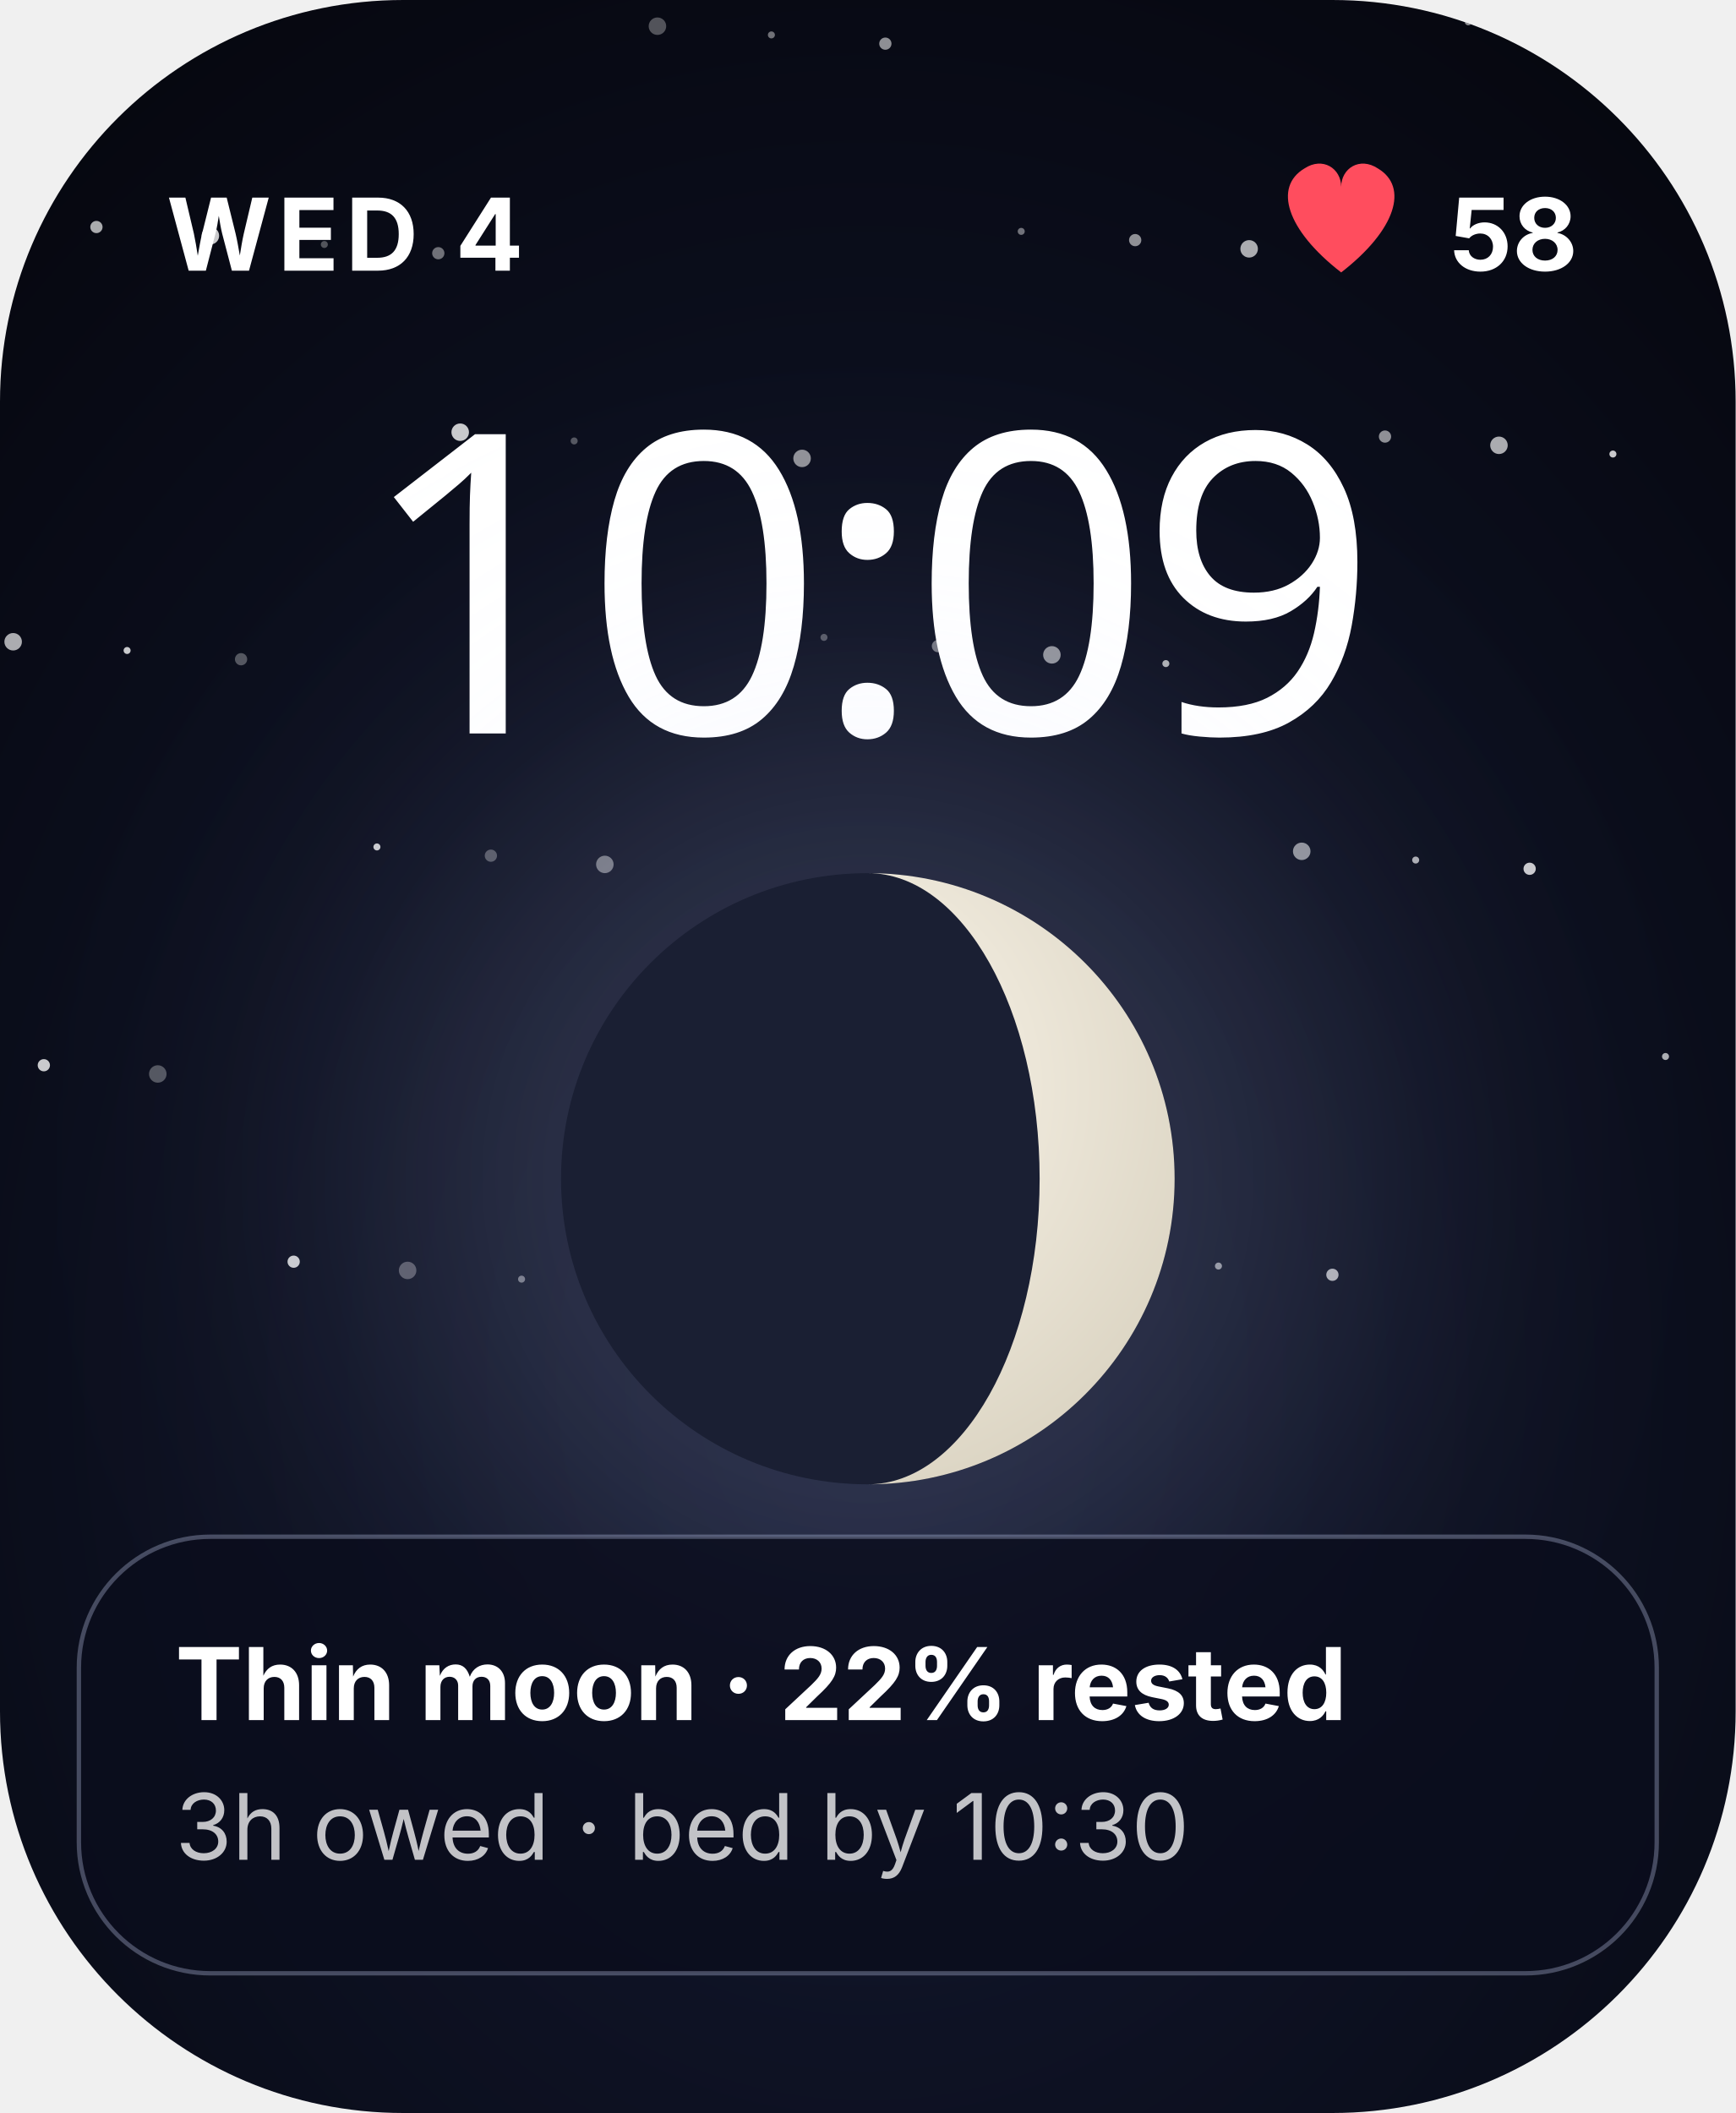
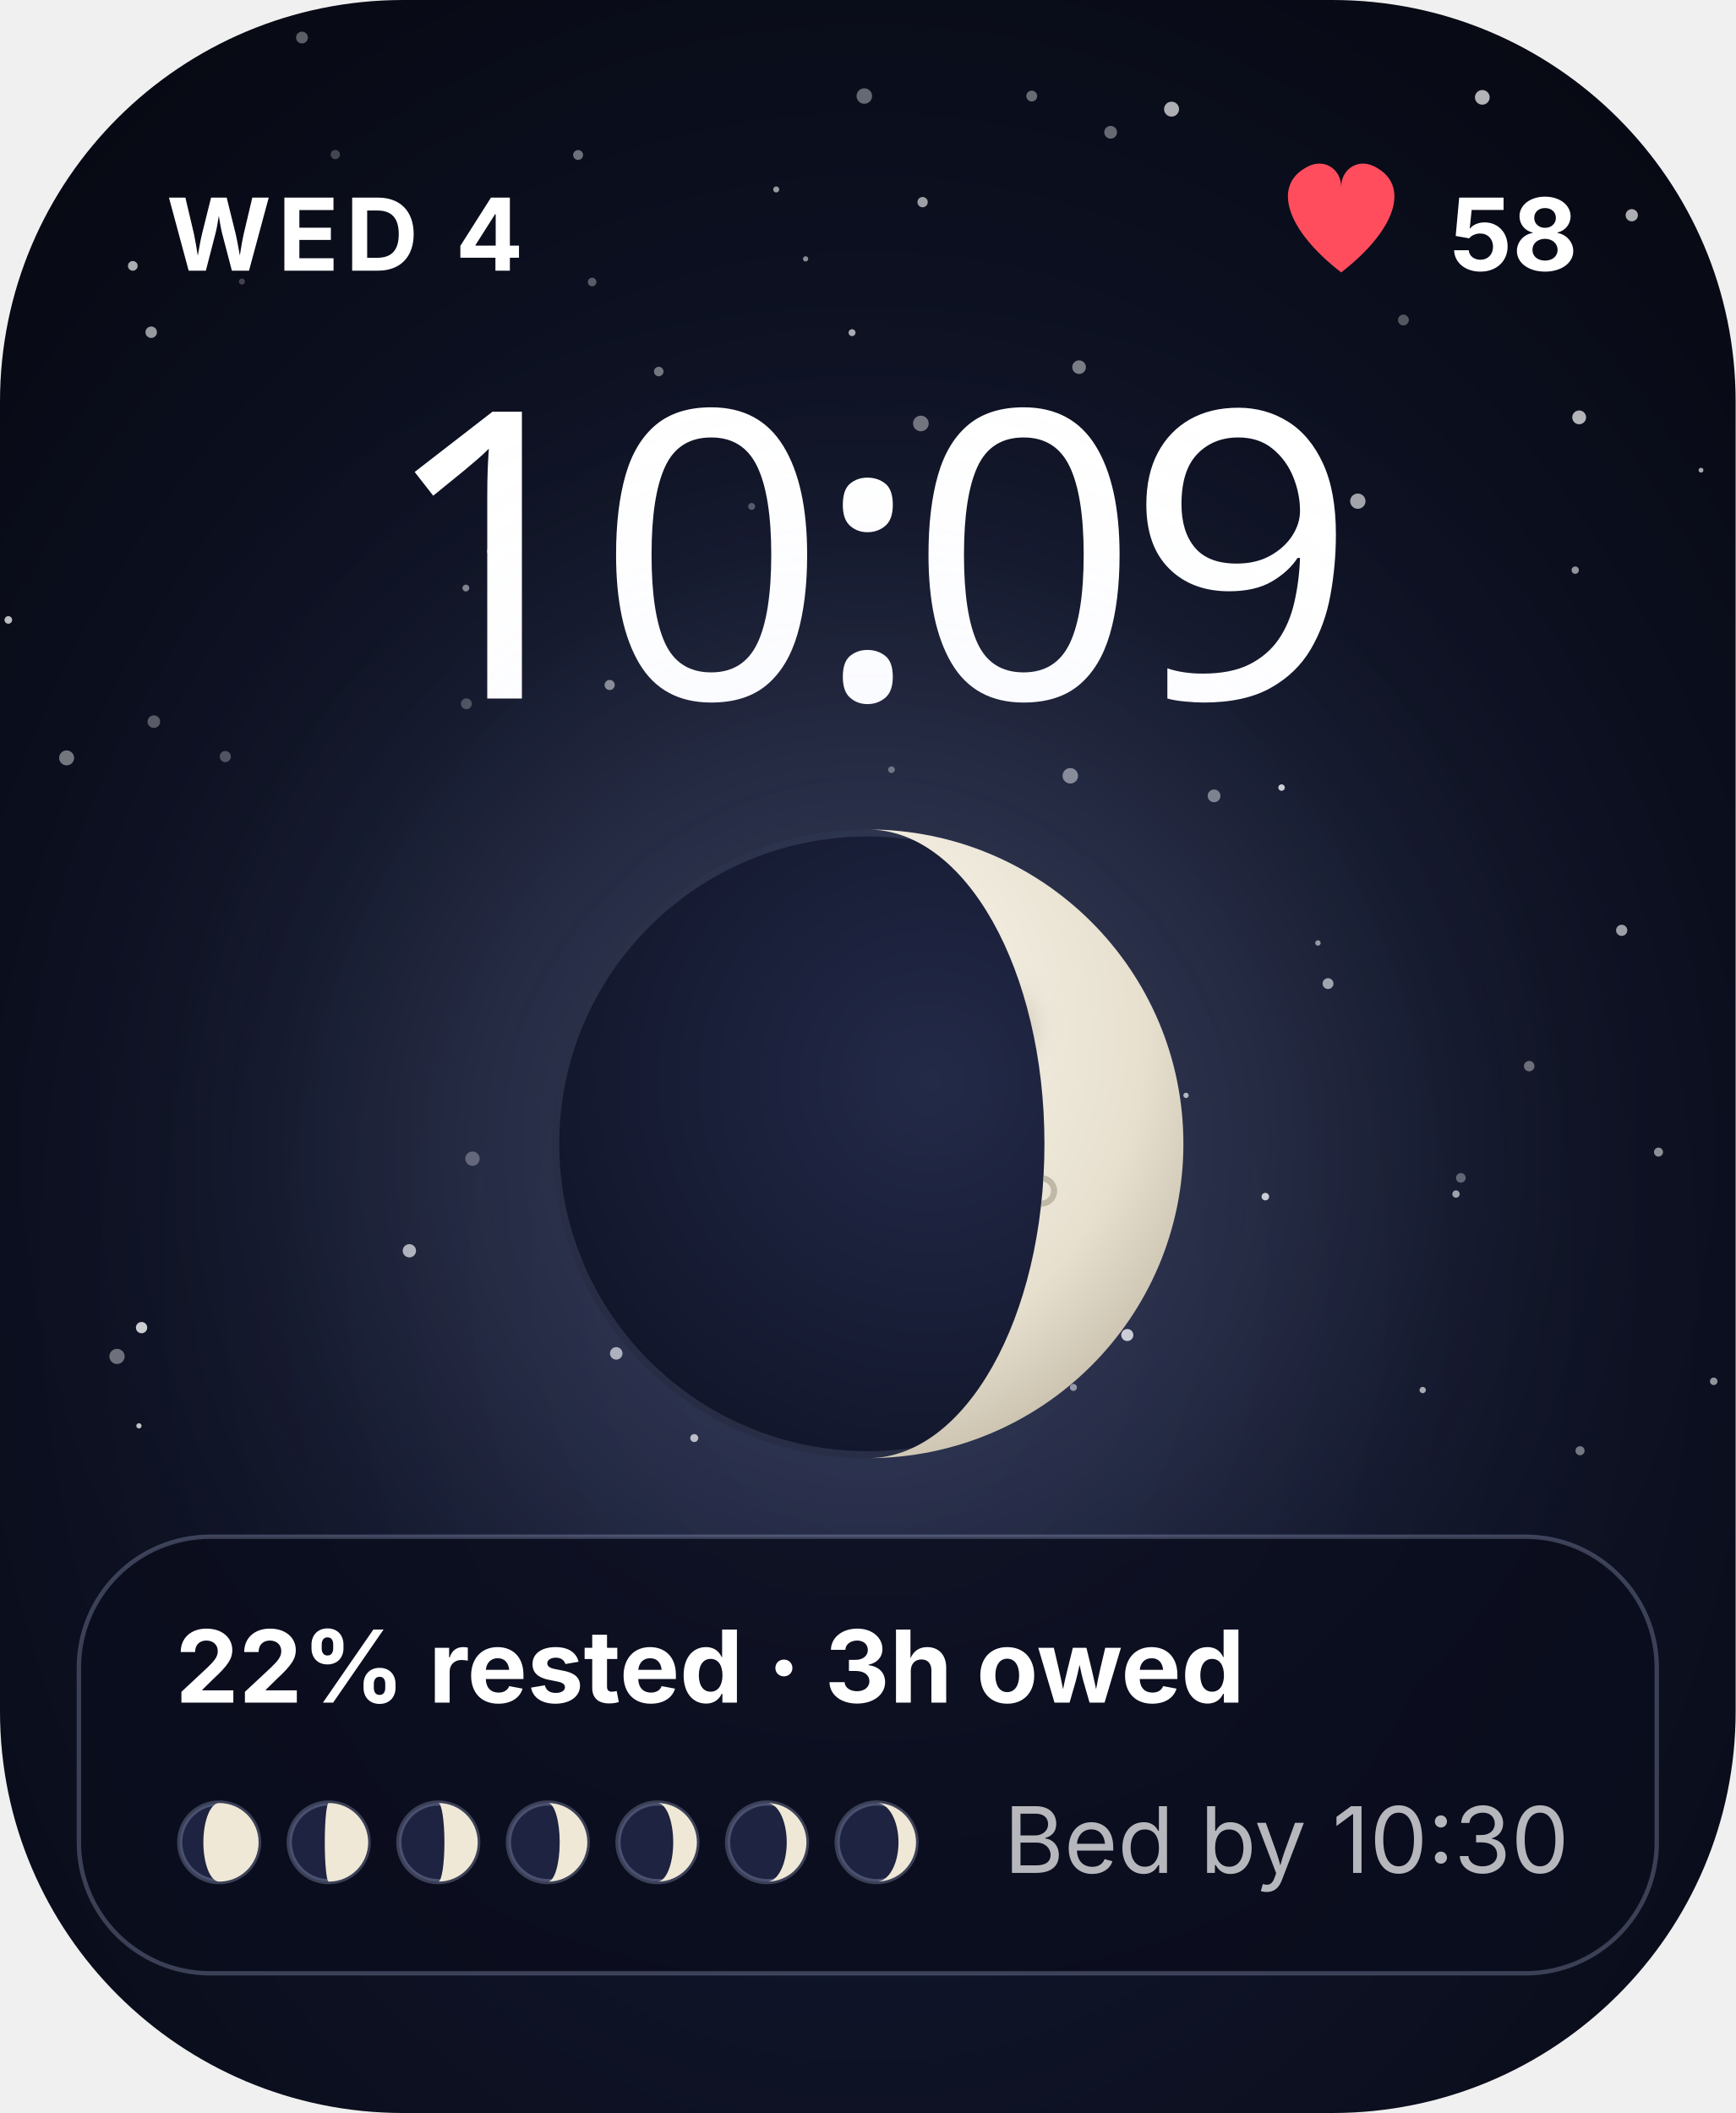
<svg xmlns="http://www.w3.org/2000/svg" width="368" height="448" preserveAspectRatio="none" viewBox="0 0 396 484">
  <defs>
    <clipPath id="restmoonaltc">
      <rect width="396" height="484" rx="92" />
    </clipPath>
    <filter id="restmoonaltb" x="-60%" y="-60%" width="220%" height="220%">
      <feGaussianBlur stdDeviation="40" />
    </filter>
    <filter id="restmoonalts" x="-60%" y="-60%" width="220%" height="220%">
      <feGaussianBlur stdDeviation="6" />
    </filter>
  </defs>
  <g clip-path="url(#restmoonaltc)">
    <defs>
-       <radialGradient id="restmoonaltbg" cx=".5" cy=".65" r=".8">
-         <stop offset="0" stop-color="#141a33" />
-         <stop offset="1" stop-color="#05060d" />
+       <radialGradient id="restmoonaltbg" cx=".5" cy=".6" r=".85">
+         <stop offset="0" stop-color="#161d3a" />
+         <stop offset="1" stop-color="#04050b" />
      </radialGradient>
    </defs>
    <rect width="396" height="484" fill="url(#restmoonaltbg)" />
-     <circle cx="17" cy="11" r="0.8" fill="#fff" opacity="0.3" />
-     <circle cx="100" cy="58" r="1.4" fill="#fff" opacity="0.42" />
-     <circle cx="183" cy="105" r="2" fill="#fff" opacity="0.54" />
-     <circle cx="266" cy="152" r="0.8" fill="#fff" opacity="0.66" />
-     <circle cx="349" cy="199" r="1.4" fill="#fff" opacity="0.78" />
-     <circle cx="36" cy="246" r="2" fill="#fff" opacity="0.3" />
-     <circle cx="119" cy="293" r="0.8" fill="#fff" opacity="0.42" />
-     <circle cx="202" cy="10" r="1.4" fill="#fff" opacity="0.54" />
-     <circle cx="285" cy="57" r="2" fill="#fff" opacity="0.66" />
-     <circle cx="368" cy="104" r="0.8" fill="#fff" opacity="0.78" />
-     <circle cx="55" cy="151" r="1.4" fill="#fff" opacity="0.3" />
-     <circle cx="138" cy="198" r="2" fill="#fff" opacity="0.42" />
-     <circle cx="221" cy="245" r="0.8" fill="#fff" opacity="0.54" />
-     <circle cx="304" cy="292" r="1.4" fill="#fff" opacity="0.66" />
-     <circle cx="387" cy="9" r="2" fill="#fff" opacity="0.78" />
-     <circle cx="74" cy="56" r="0.8" fill="#fff" opacity="0.3" />
-     <circle cx="157" cy="103" r="1.4" fill="#fff" opacity="0.42" />
-     <circle cx="240" cy="150" r="2" fill="#fff" opacity="0.54" />
-     <circle cx="323" cy="197" r="0.8" fill="#fff" opacity="0.66" />
-     <circle cx="10" cy="244" r="1.4" fill="#fff" opacity="0.78" />
-     <circle cx="93" cy="291" r="2" fill="#fff" opacity="0.3" />
-     <circle cx="176" cy="8" r="0.8" fill="#fff" opacity="0.42" />
-     <circle cx="259" cy="55" r="1.4" fill="#fff" opacity="0.54" />
-     <circle cx="342" cy="102" r="2" fill="#fff" opacity="0.66" />
-     <circle cx="29" cy="149" r="0.8" fill="#fff" opacity="0.78" />
-     <circle cx="112" cy="196" r="1.4" fill="#fff" opacity="0.3" />
-     <circle cx="195" cy="243" r="2" fill="#fff" opacity="0.42" />
-     <circle cx="278" cy="290" r="0.8" fill="#fff" opacity="0.54" />
-     <circle cx="361" cy="7" r="1.4" fill="#fff" opacity="0.66" />
-     <circle cx="48" cy="54" r="2" fill="#fff" opacity="0.78" />
-     <circle cx="131" cy="101" r="0.8" fill="#fff" opacity="0.3" />
-     <circle cx="214" cy="148" r="1.4" fill="#fff" opacity="0.42" />
-     <circle cx="297" cy="195" r="2" fill="#fff" opacity="0.54" />
-     <circle cx="380" cy="242" r="0.8" fill="#fff" opacity="0.66" />
-     <circle cx="67" cy="289" r="1.4" fill="#fff" opacity="0.78" />
-     <circle cx="150" cy="6" r="2" fill="#fff" opacity="0.3" />
-     <circle cx="233" cy="53" r="0.8" fill="#fff" opacity="0.42" />
-     <circle cx="316" cy="100" r="1.4" fill="#fff" opacity="0.54" />
-     <circle cx="3" cy="147" r="2" fill="#fff" opacity="0.66" />
-     <circle cx="86" cy="194" r="0.8" fill="#fff" opacity="0.78" />
-     <circle cx="169" cy="241" r="1.4" fill="#fff" opacity="0.3" />
-     <circle cx="252" cy="288" r="2" fill="#fff" opacity="0.42" />
-     <circle cx="335" cy="5" r="0.8" fill="#fff" opacity="0.54" />
-     <circle cx="22" cy="52" r="1.4" fill="#fff" opacity="0.66" />
-     <circle cx="105" cy="99" r="2" fill="#fff" opacity="0.78" />
-     <circle cx="188" cy="146" r="0.8" fill="#fff" opacity="0.3" />
+     <circle cx="309.8" cy="114.8" r="1.75" fill="#fff" opacity="0.62" />
+     <circle cx="338.2" cy="22.3" r="1.68" fill="#fff" opacity="0.69" />
+     <circle cx="253.4" cy="30.3" r="1.46" fill="#fff" opacity="0.38" />
+     <circle cx="31.7" cy="326.6" r="0.60" fill="#fff" opacity="0.75" />
+     <circle cx="197.2" cy="22.0" r="1.77" fill="#fff" opacity="0.38" />
+     <circle cx="320.2" cy="73.3" r="1.24" fill="#fff" opacity="0.30" />
+     <circle cx="292.4" cy="180.4" r="0.74" fill="#fff" opacity="0.79" />
+     <circle cx="35.1" cy="165.3" r="1.44" fill="#fff" opacity="0.31" />
+     <circle cx="171.5" cy="116.0" r="0.79" fill="#fff" opacity="0.29" />
+     <circle cx="390.1" cy="32.5" r="0.74" fill="#fff" opacity="0.62" />
+     <circle cx="359.4" cy="130.6" r="0.84" fill="#fff" opacity="0.56" />
+     <circle cx="190.7" cy="313.6" r="0.59" fill="#fff" opacity="0.61" />
+     <circle cx="139.1" cy="156.9" r="1.16" fill="#fff" opacity="0.49" />
+     <circle cx="194.4" cy="76.2" r="0.79" fill="#fff" opacity="0.65" />
+     <circle cx="30.3" cy="60.9" r="1.11" fill="#fff" opacity="0.66" />
+     <circle cx="360.5" cy="332.3" r="1.04" fill="#fff" opacity="0.43" />
+     <circle cx="116.3" cy="114.3" r="0.50" fill="#fff" opacity="0.41" />
+     <circle cx="135.1" cy="64.6" r="0.98" fill="#fff" opacity="0.32" />
+     <circle cx="244.2" cy="177.7" r="1.77" fill="#fff" opacity="0.47" />
+     <circle cx="235.4" cy="22.0" r="1.24" fill="#fff" opacity="0.39" />
+     <circle cx="203.4" cy="176.3" r="0.76" fill="#fff" opacity="0.36" />
+     <circle cx="112.2" cy="126.3" r="1.07" fill="#fff" opacity="0.62" />
+     <circle cx="372.3" cy="49.3" r="1.40" fill="#fff" opacity="0.67" />
+     <circle cx="378.4" cy="263.9" r="1.03" fill="#fff" opacity="0.53" />
+     <circle cx="55.2" cy="64.5" r="0.69" fill="#fff" opacity="0.23" />
+     <circle cx="277.0" cy="182.3" r="1.46" fill="#fff" opacity="0.44" />
+     <circle cx="32.3" cy="304.1" r="1.29" fill="#fff" opacity="0.79" />
+     <circle cx="391.0" cy="316.4" r="0.86" fill="#fff" opacity="0.55" />
+     <circle cx="210.5" cy="46.3" r="1.18" fill="#fff" opacity="0.60" />
+     <circle cx="158.4" cy="329.4" r="0.91" fill="#fff" opacity="0.70" />
+     <circle cx="236.6" cy="249.8" r="1.07" fill="#fff" opacity="0.74" />
+     <circle cx="177.1" cy="43.4" r="0.69" fill="#fff" opacity="0.58" />
+     <circle cx="183.8" cy="59.3" r="0.60" fill="#fff" opacity="0.52" />
+     <circle cx="1.9" cy="142.0" r="0.87" fill="#fff" opacity="0.73" />
+     <circle cx="288.7" cy="274.1" r="0.86" fill="#fff" opacity="0.78" />
+     <circle cx="131.9" cy="35.5" r="1.13" fill="#fff" opacity="0.41" />
+     <circle cx="93.4" cy="286.5" r="1.52" fill="#fff" opacity="0.66" />
+     <circle cx="324.6" cy="318.4" r="0.72" fill="#fff" opacity="0.63" />
+     <circle cx="388.1" cy="107.7" r="0.55" fill="#fff" opacity="0.64" />
+     <circle cx="106.4" cy="161.2" r="1.24" fill="#fff" opacity="0.25" />
+     <circle cx="34.5" cy="76.1" r="1.31" fill="#fff" opacity="0.58" />
+     <circle cx="210.1" cy="97.0" r="1.79" fill="#fff" opacity="0.41" />
+     <circle cx="150.3" cy="85.1" r="1.09" fill="#fff" opacity="0.42" />
+     <circle cx="270.6" cy="250.9" r="0.61" fill="#fff" opacity="0.67" />
+     <circle cx="303.0" cy="225.3" r="1.24" fill="#fff" opacity="0.59" />
+     <circle cx="246.2" cy="84.1" r="1.56" fill="#fff" opacity="0.45" />
+     <circle cx="243.1" cy="267.4" r="1.68" fill="#fff" opacity="0.70" />
+     <circle cx="51.4" cy="173.3" r="1.27" fill="#fff" opacity="0.28" />
+     <circle cx="181.5" cy="211.6" r="0.89" fill="#fff" opacity="0.39" />
+     <circle cx="230.4" cy="246.1" r="0.91" fill="#fff" opacity="0.45" />
+     <circle cx="68.9" cy="8.6" r="1.35" fill="#fff" opacity="0.34" />
+     <circle cx="107.8" cy="265.4" r="1.64" fill="#fff" opacity="0.30" />
+     <circle cx="370.0" cy="213.1" r="1.28" fill="#fff" opacity="0.60" />
+     <circle cx="244.9" cy="317.8" r="0.80" fill="#fff" opacity="0.52" />
+     <circle cx="262.4" cy="283.8" r="0.81" fill="#fff" opacity="0.78" />
+     <circle cx="333.3" cy="269.8" r="1.10" fill="#fff" opacity="0.33" />
+     <circle cx="141.1" cy="245.5" r="1.19" fill="#fff" opacity="0.64" />
+     <circle cx="332.2" cy="273.5" r="0.84" fill="#fff" opacity="0.59" />
+     <circle cx="181.7" cy="194.5" r="1.43" fill="#fff" opacity="0.62" />
+     <circle cx="106.3" cy="134.7" r="0.78" fill="#fff" opacity="0.47" />
+     <circle cx="233.2" cy="215.1" r="1.23" fill="#fff" opacity="0.63" />
+     <circle cx="15.2" cy="173.6" r="1.71" fill="#fff" opacity="0.43" />
+     <circle cx="140.6" cy="310.0" r="1.43" fill="#fff" opacity="0.64" />
+     <circle cx="348.9" cy="244.2" r="1.20" fill="#fff" opacity="0.38" />
+     <circle cx="76.5" cy="35.4" r="1.06" fill="#fff" opacity="0.24" />
+     <circle cx="360.3" cy="95.6" r="1.58" fill="#fff" opacity="0.69" />
+     <circle cx="257.2" cy="305.8" r="1.38" fill="#fff" opacity="0.78" />
+     <circle cx="300.7" cy="216.0" r="0.62" fill="#fff" opacity="0.54" />
+     <circle cx="26.7" cy="310.7" r="1.74" fill="#fff" opacity="0.40" />
+     <circle cx="267.3" cy="25.0" r="1.71" fill="#fff" opacity="0.67" />
    <text x="38" y="62" text-anchor="start" font-family="Inter" font-size="23" font-weight="700" fill="#fff" letter-spacing="1.5">WED 4</text>
    <path transform="translate(306 54) scale(1.4)" fill="#ff4d5e" d="M0 6 C -9 -1 -11 -8 -6 -11 C -3 -13 0 -11 0 -8 C 0 -11 3 -13 6 -11 C 11 -8 9 -1 0 6Z" />
    <text x="360" y="62" text-anchor="end" font-family="Inter" font-size="23" font-weight="700" fill="#fff">58</text>
-     <text x="198" y="168" text-anchor="middle" font-family="Inter Tight" font-size="96" font-weight="300" fill="#fff" letter-spacing="-3">10:09</text>
+     <text x="198" y="160" text-anchor="middle" font-family="Inter Tight" font-size="92" font-weight="300" fill="#fff" letter-spacing="-3">10:09</text>
    <defs>
-       <radialGradient id="restmoonaltm" cx=".4" cy=".35" r=".75">
-         <stop offset="0" stop-color="#fffaf0" />
-         <stop offset="1" stop-color="#d9d2c0" />
+       <radialGradient id="restmoonaltm" cx=".38" cy=".32" r=".8">
+         <stop offset="0" stop-color="#fffdf6" />
+         <stop offset=".7" stop-color="#e7e0cf" />
+         <stop offset="1" stop-color="#bfb6a2" />
+       </radialGradient>
+       <radialGradient id="restmoonaltdk" cx=".6" cy=".4" r=".8">
+         <stop offset="0" stop-color="#232a48" />
+         <stop offset="1" stop-color="#0d1124" />
      </radialGradient>
      <clipPath id="restmoonaltlit">
-         <path d="M198 200 A 70 70 0 0 1 198 340 A 39.2 70 0 0 0 198 200 Z" />
+         <path d="M198 190 A 72 72 0 0 1 198 334 A 40.3 72 0 0 0 198 190 Z" />
      </clipPath>
+       <filter id="restmoonaltmb" x="-20%" y="-20%" width="140%" height="140%">
+         <feGaussianBlur stdDeviation="3" />
+       </filter>
    </defs>
-     <circle cx="198" cy="270" r="110" fill="#cfd8ff" opacity="0.164" filter="url(#restmoonaltb)" />
-     <circle cx="198" cy="270" r="70" fill="#1a1f33" />
+     <circle cx="198" cy="262" r="118" fill="#cfd8ff" opacity="0.15" filter="url(#restmoonaltb)" />
+     <circle cx="198" cy="262" r="72" fill="url(#restmoonaltdk)" />
+     <circle cx="198" cy="262" r="71.2" fill="none" stroke="#cfd8ff" stroke-opacity=".12" stroke-width="1.6" />
    <g clip-path="url(#restmoonaltlit)">
-       <circle cx="198" cy="270" r="70" fill="url(#restmoonaltm)" />
-       <circle cx="177.0" cy="252.5" r="12.6" fill="#bdb5a2" opacity=".55" />
-       <circle cx="215.5" cy="277.0" r="15.4" fill="#bdb5a2" opacity=".55" />
-       <circle cx="194.5" cy="298.0" r="8.4" fill="#bdb5a2" opacity=".55" />
-       <circle cx="226.0" cy="245.5" r="7.0" fill="#bdb5a2" opacity=".55" />
-       <circle cx="166.5" cy="284.0" r="6.3" fill="#bdb5a2" opacity=".55" />
+       <circle cx="198" cy="262" r="72" fill="url(#restmoonaltm)" />
+       <ellipse cx="177.8" cy="247.6" rx="24.5" ry="15.8" transform="rotate(-20 177.8 247.6)" fill="#a89f8b" opacity=".38" filter="url(#restmoonaltmb)" />
+       <ellipse cx="211.0" cy="265.6" rx="21.6" ry="14.4" transform="rotate(30 211.0 265.6)" fill="#a89f8b" opacity=".38" filter="url(#restmoonaltmb)" />
+       <ellipse cx="194.4" cy="292.2" rx="15.8" ry="10.1" transform="rotate(0 194.4 292.2)" fill="#a89f8b" opacity=".38" filter="url(#restmoonaltmb)" />
+       <ellipse cx="225.4" cy="234.6" rx="11.5" ry="8.6" transform="rotate(10 225.4 234.6)" fill="#a89f8b" opacity=".38" filter="url(#restmoonaltmb)" />
+       <circle cx="219.6" cy="298.0" r="4.3" fill="none" stroke="#9c937f" stroke-opacity=".55" stroke-width="1.4" />
+       <circle cx="167.8" cy="275.0" r="3.2" fill="none" stroke="#9c937f" stroke-opacity=".55" stroke-width="1.4" />
+       <circle cx="201.6" cy="222.4" r="3.6" fill="none" stroke="#9c937f" stroke-opacity=".55" stroke-width="1.4" />
+       <circle cx="237.6" cy="272.8" r="2.9" fill="none" stroke="#9c937f" stroke-opacity=".55" stroke-width="1.4" />
    </g>
-     <rect x="18" y="352" width="360" height="100" rx="30" fill="#0a0d1c" fill-opacity=".82" stroke="#cfd8ff" stroke-opacity=".3" />
-     <text x="40" y="394" text-anchor="start" font-family="Inter" font-size="23" font-weight="700" fill="#fff">Thin moon · 22% rested</text>
-     <text x="40" y="426" text-anchor="start" font-family="Inter" font-size="21" font-weight="400" fill="#fff" opacity=".75">3h owed · bed by 10:30</text>
+     <rect x="18" y="352" width="360" height="100" rx="30" fill="#0a0d1c" fill-opacity=".82" stroke="#cfd8ff" stroke-opacity=".25" />
+     <text x="40" y="390" text-anchor="start" font-family="Inter" font-size="23" font-weight="700" fill="#fff">22% rested · 3h owed</text>
+     <circle cx="50" cy="422" r="9" fill="#1d2340" stroke="#cfd8ff" stroke-opacity="0.25" stroke-width="1.2" />
+     <path d="M50 413 A 9 9 0 0 1 50 431 A 3.6 9 0 0 1 50 413 Z" fill="#efe8d6" />
+     <circle cx="75" cy="422" r="9" fill="#1d2340" stroke="#cfd8ff" stroke-opacity="0.25" stroke-width="1.2" />
+     <path d="M75 413 A 9 9 0 0 1 75 431 A 0.9 9 0 0 1 75 413 Z" fill="#efe8d6" />
+     <circle cx="100" cy="422" r="9" fill="#1d2340" stroke="#cfd8ff" stroke-opacity="0.25" stroke-width="1.2" />
+     <path d="M100 413 A 9 9 0 0 1 100 431 A 1.4 9 0 0 0 100 413 Z" fill="#efe8d6" />
+     <circle cx="125" cy="422" r="9" fill="#1d2340" stroke="#cfd8ff" stroke-opacity="0.25" stroke-width="1.2" />
+     <path d="M125 413 A 9 9 0 0 1 125 431 A 2.7 9 0 0 0 125 413 Z" fill="#efe8d6" />
+     <circle cx="150" cy="422" r="9" fill="#1d2340" stroke="#cfd8ff" stroke-opacity="0.25" stroke-width="1.2" />
+     <path d="M150 413 A 9 9 0 0 1 150 431 A 3.6 9 0 0 0 150 413 Z" fill="#efe8d6" />
+     <circle cx="175" cy="422" r="9" fill="#1d2340" stroke="#cfd8ff" stroke-opacity="0.25" stroke-width="1.2" />
+     <path d="M175 413 A 9 9 0 0 1 175 431 A 4.5 9 0 0 0 175 413 Z" fill="#efe8d6" />
+     <circle cx="200" cy="422" r="9" fill="#1d2340" stroke="#cfd8ff" stroke-opacity="0.25" stroke-width="1.2" />
+     <path d="M200 413 A 9 9 0 0 1 200 431 A 5.0 9 0 0 0 200 413 Z" fill="#efe8d6" />
+     <text x="358" y="429" text-anchor="end" font-family="Inter" font-size="21" font-weight="400" fill="#fff" opacity=".7">Bed by 10:30</text>
  </g>
</svg>
